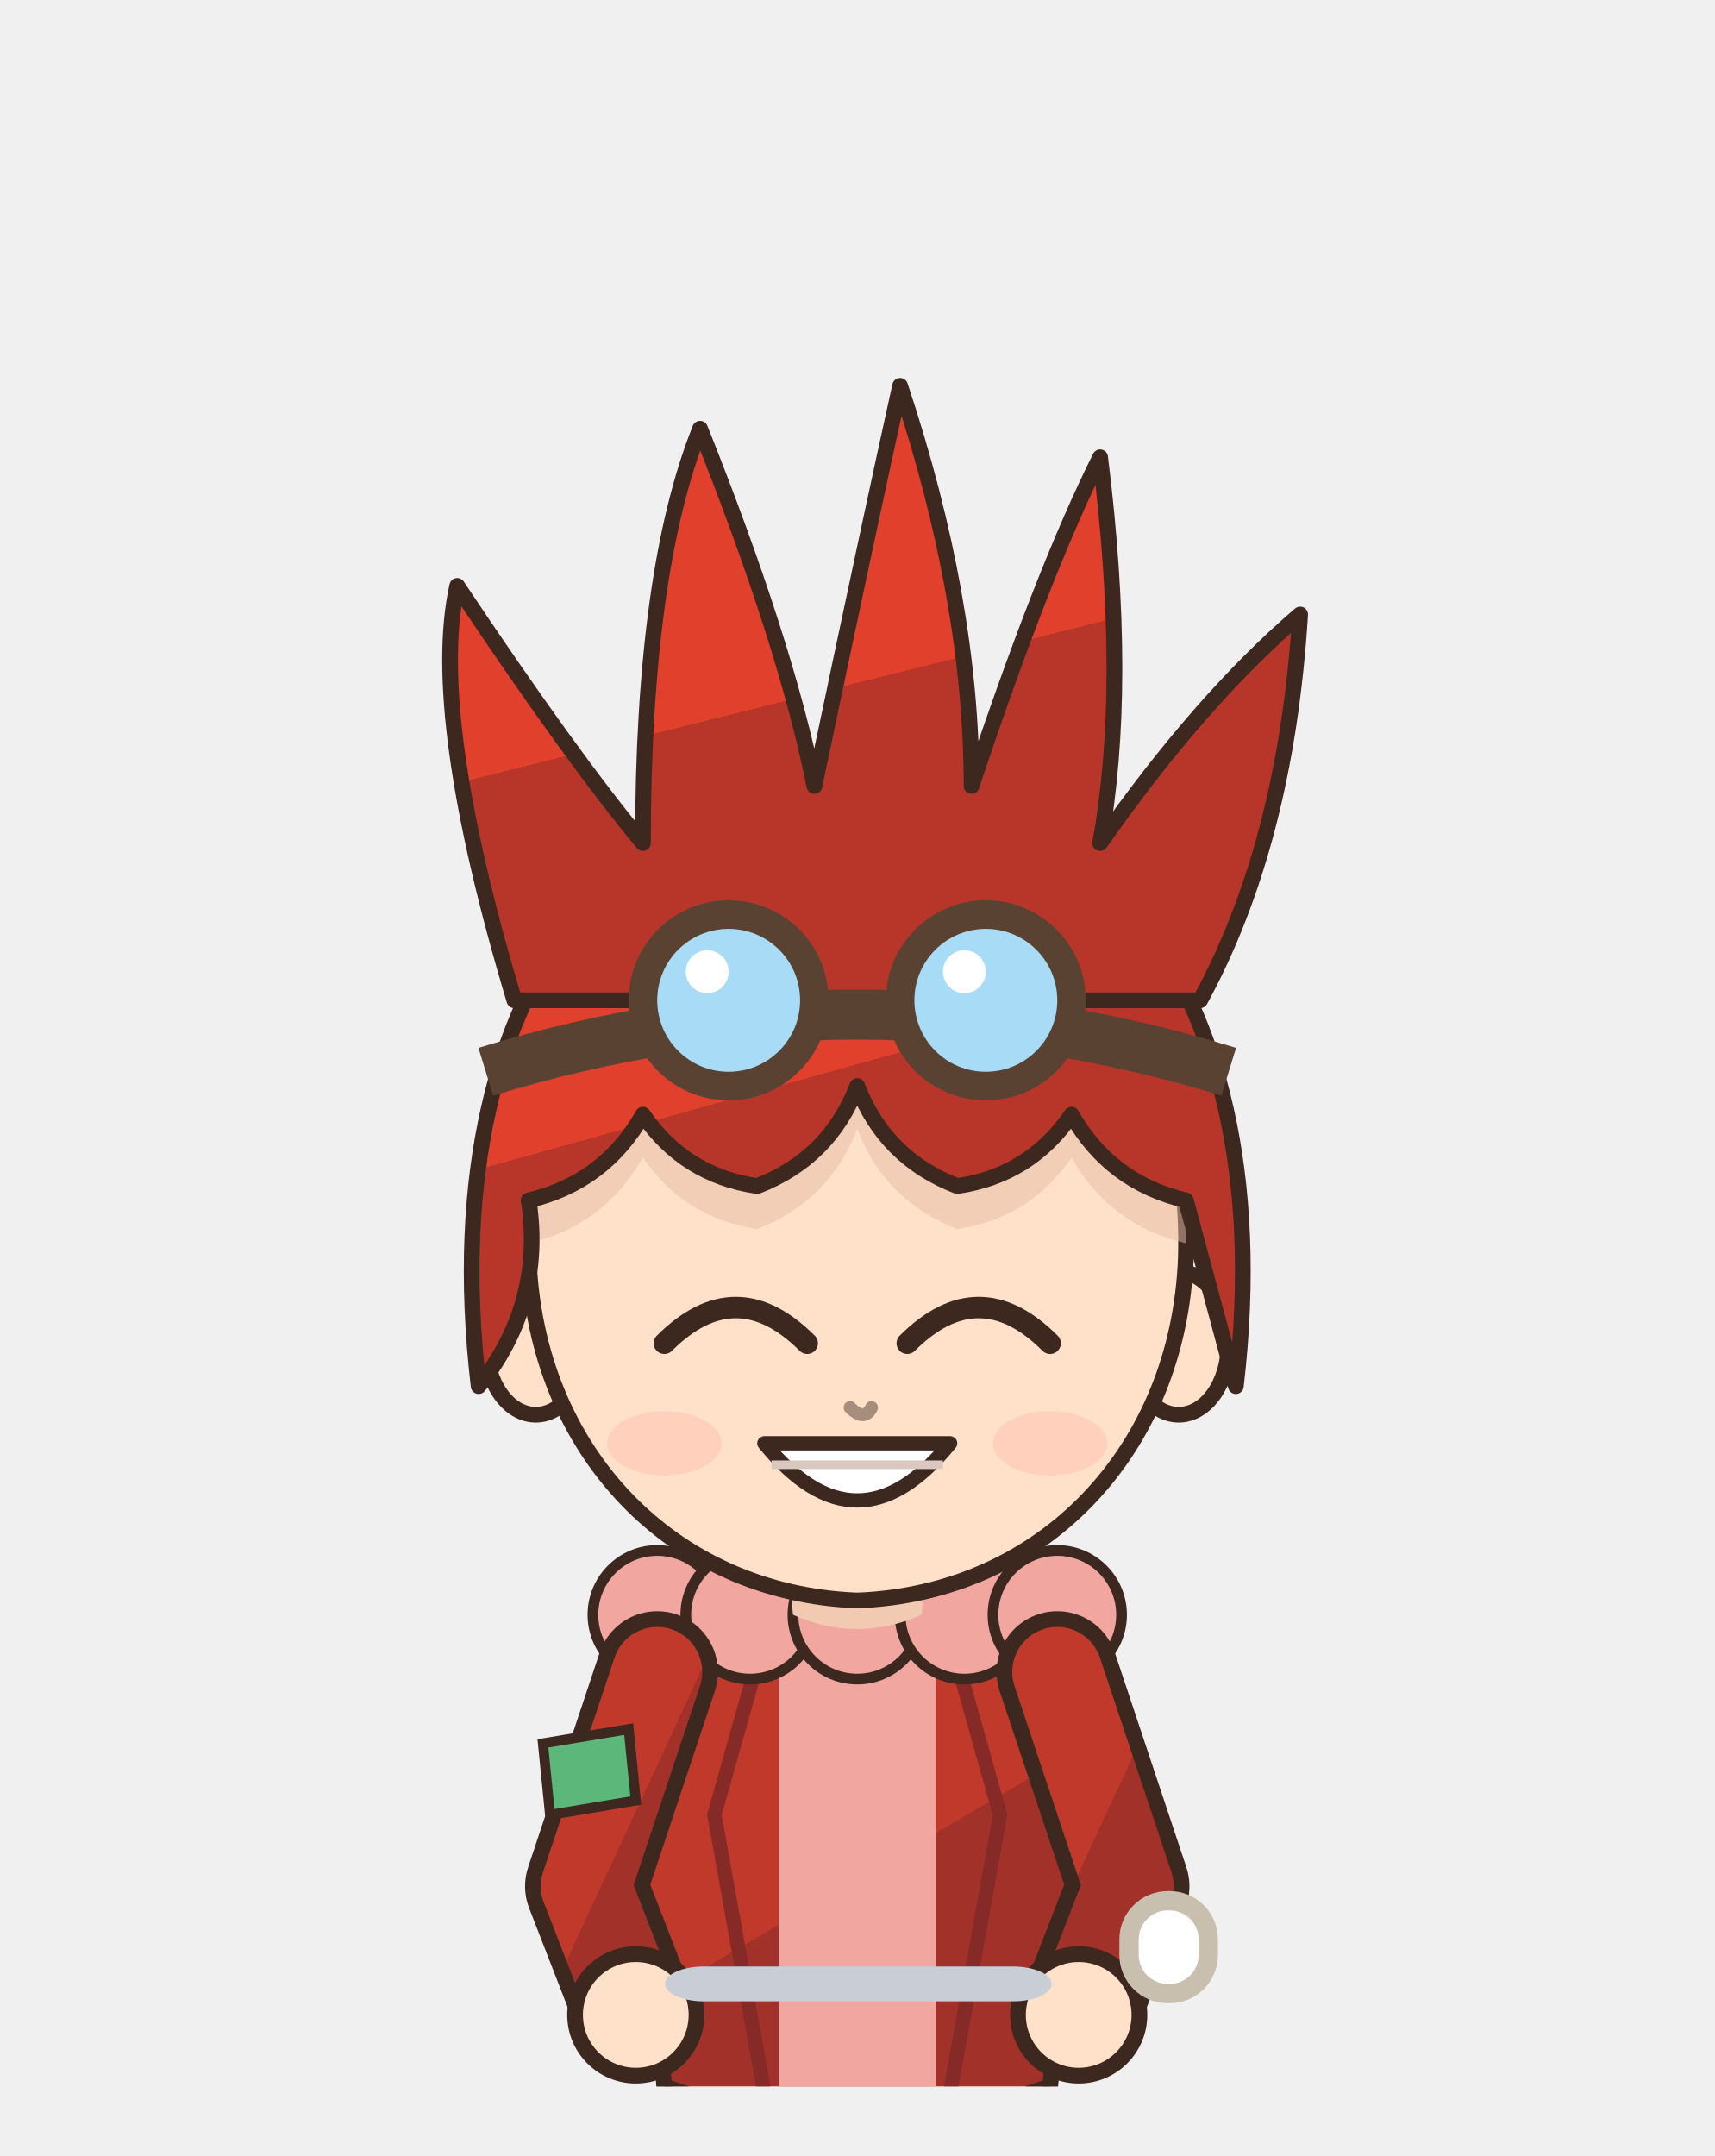
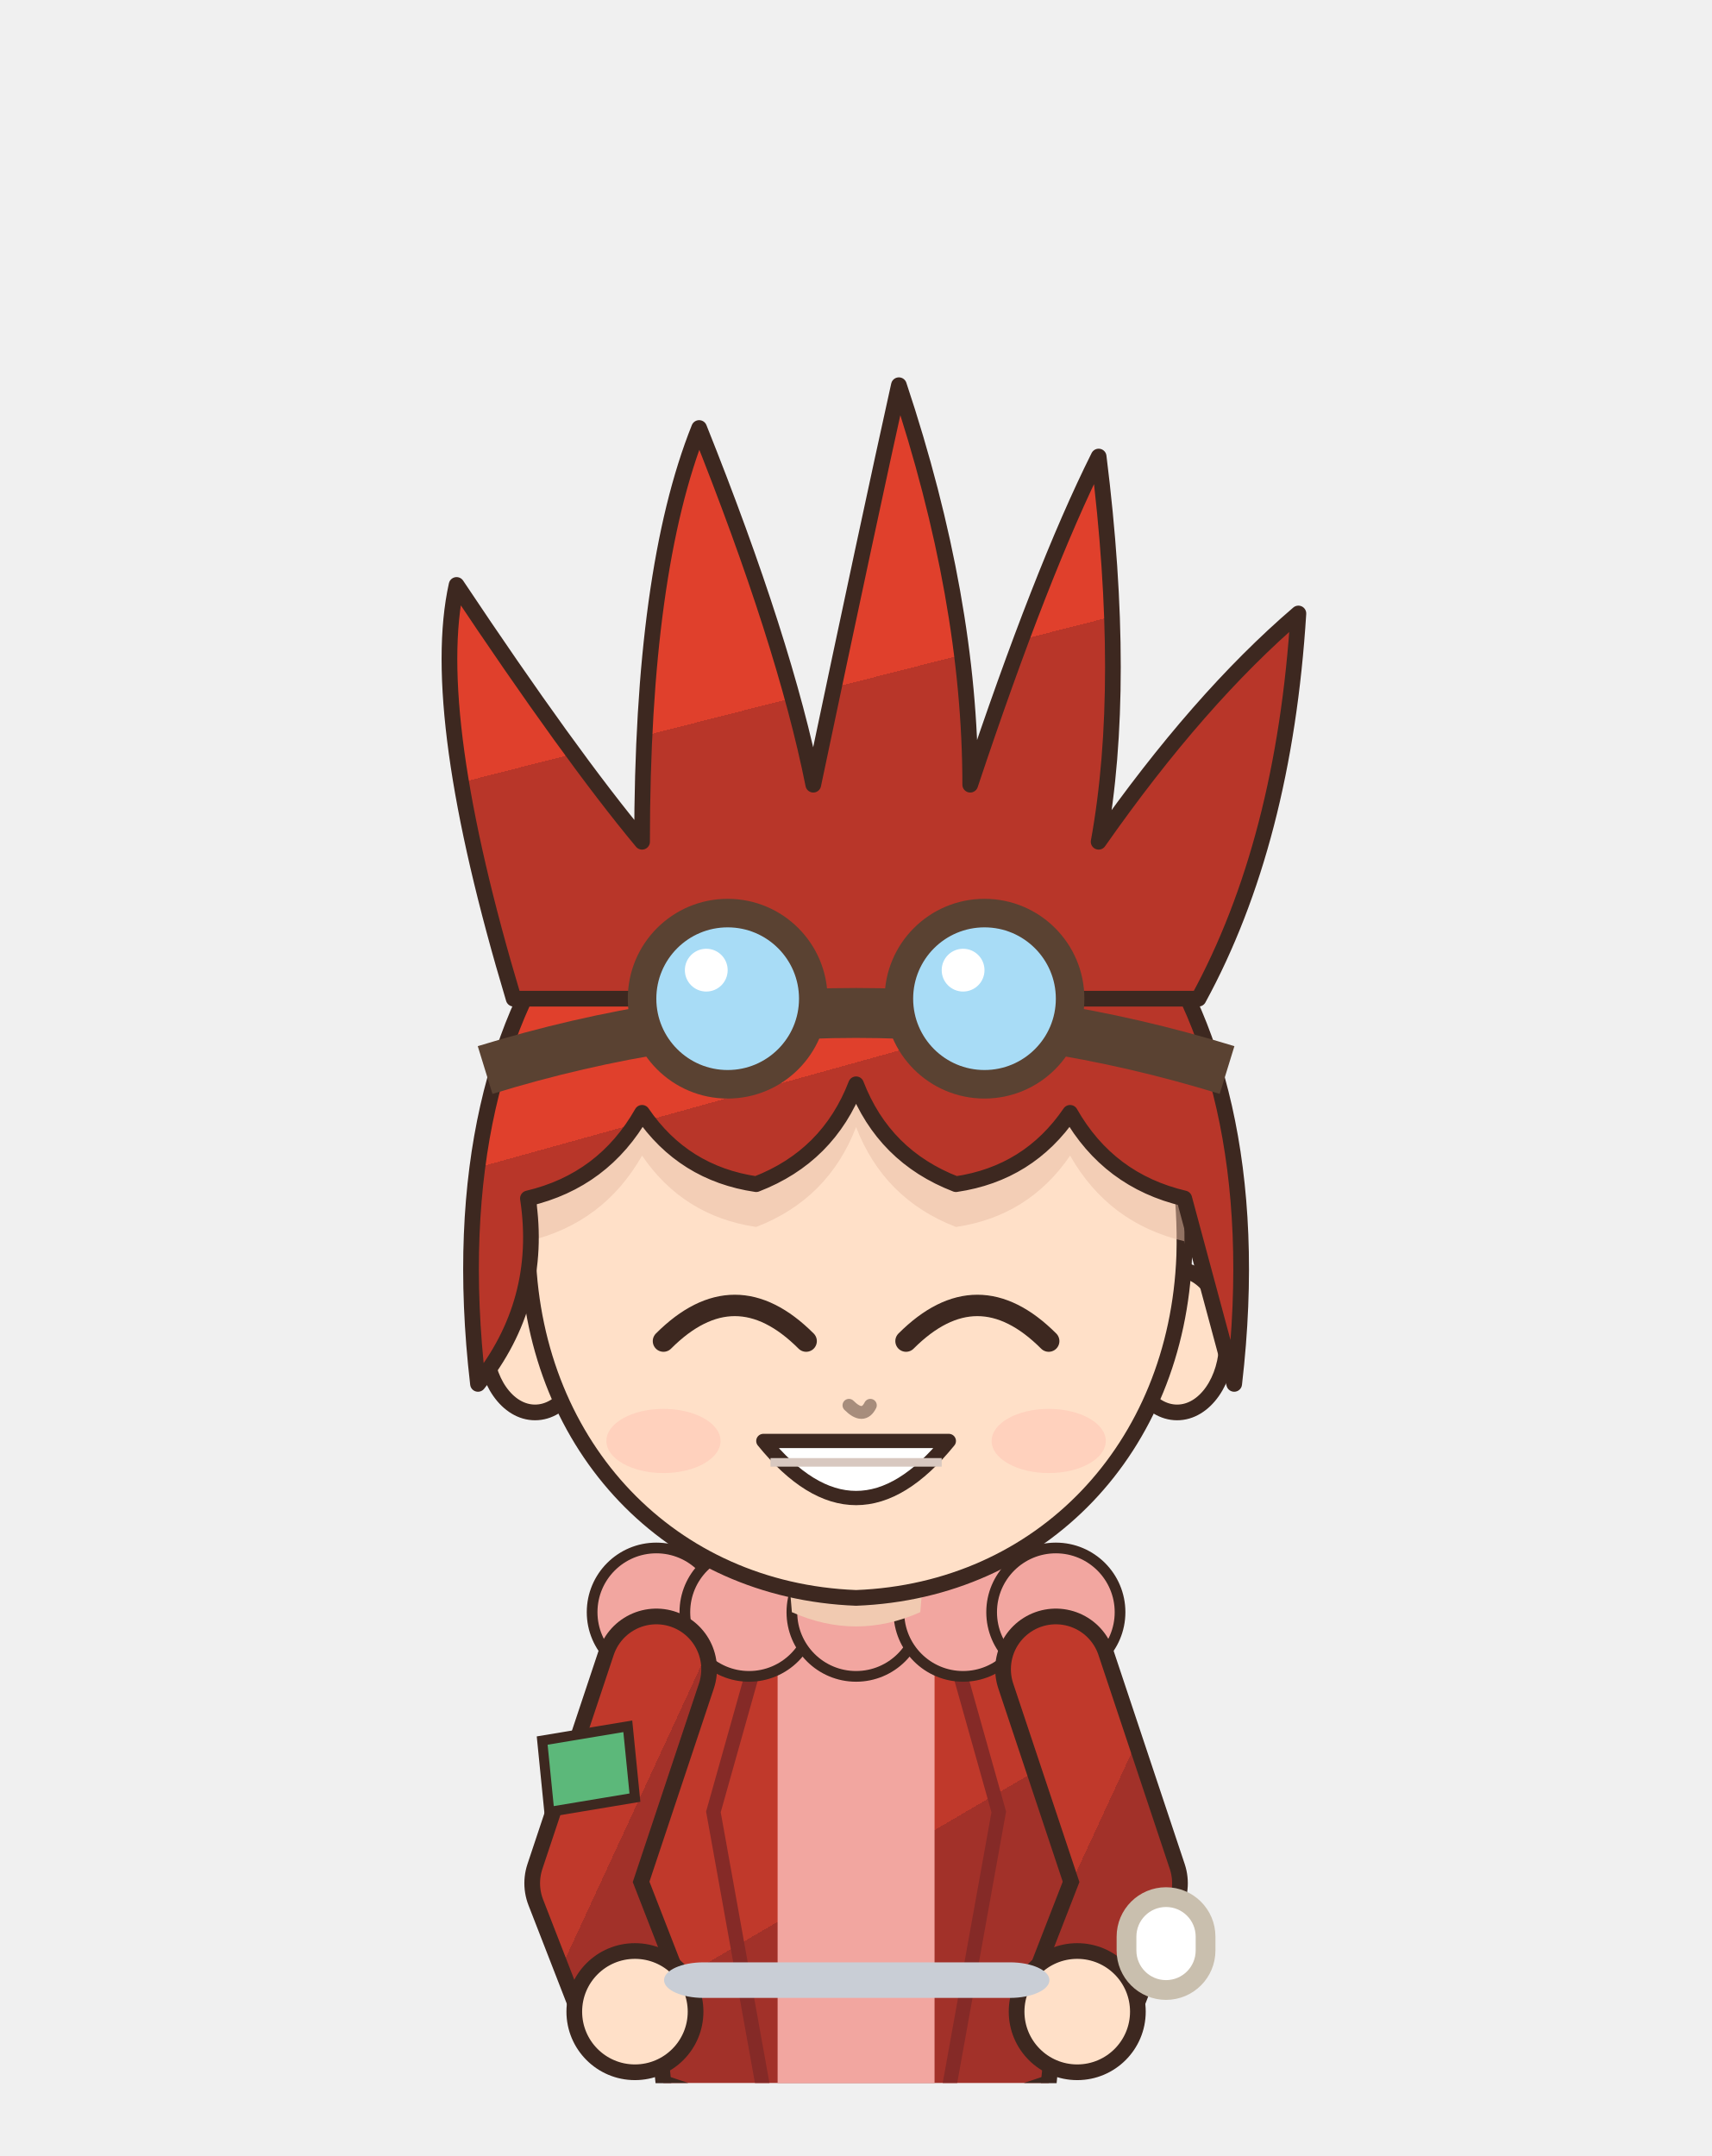
- <svg xmlns="http://www.w3.org/2000/svg" viewBox="990.0 302.5 88.7 111.5" width="88.7" height="111.5">
-   <svg x="990.0" y="302.5" viewBox="-120 -180 240 292" width="88.683" height="107.898">
+ <svg xmlns="http://www.w3.org/2000/svg" viewBox="988.7 304.9 86.6 109.1" width="86.6" height="109.1">
+   <svg x="988.7" y="304.9" viewBox="-120 -180 240 292" width="86.634" height="105.405">
    <defs>
      <linearGradient id="hair65" x1="0" y1="0" x2=".35" y2="1">
        <stop offset="0" stop-color="#e0402c" />
        <stop offset=".58" stop-color="#e0402c" />
        <stop offset=".58" stop-color="#b83629" />
        <stop offset="1" stop-color="#b83629" />
      </linearGradient>
      <radialGradient id="skin65" cx=".4" cy=".32" r=".85">
        <stop offset="0" stop-color="#ffe0c8" />
        <stop offset=".84" stop-color="#ffe0c8" />
        <stop offset=".84" stop-color="#f1cab1" />
        <stop offset="1" stop-color="#f1cab1" />
      </radialGradient>
      <linearGradient id="cloth65" x1="0" y1="0" x2=".45" y2="1">
        <stop offset="0" stop-color="#c0392b" />
        <stop offset=".6" stop-color="#c0392b" />
        <stop offset=".6" stop-color="#a23129" />
        <stop offset="1" stop-color="#a23129" />
      </linearGradient>
      <linearGradient id="iris65" x1="0" y1="0" x2="0" y2="1">
        <stop offset="0" stop-color="#5a481a" />
        <stop offset=".5" stop-color="#c9a23a" />
        <stop offset="1" stop-color="#e1cb92" />
      </linearGradient>
      <linearGradient id="straw65" x1="0" y1="0" x2=".3" y2="1">
        <stop offset="0" stop-color="#ffe39a" />
        <stop offset=".58" stop-color="#ffe39a" />
        <stop offset=".58" stop-color="#e9b456" />
        <stop offset="1" stop-color="#e9b456" />
      </linearGradient>
      <clipPath id="face65">
        <path d="M -46,-4 C -47,-38 -25,-55 0,-55 C 25,-55 47,-38 46,-4 C 45,23 26,43 0,44 C -26,43 -45,23 -46,-4 Z" />
      </clipPath>
    </defs>
    <rect x="-23" y="118" width="20" height="84" rx="8" fill="#2b2a38" stroke="#3d2820" stroke-width="2.2" stroke-linejoin="round" />
    <ellipse cx="-13" cy="205" rx="14" ry="7" fill="#3a2a24" stroke="#3d2820" stroke-width="2.2" stroke-linejoin="round" />
    <rect x="3" y="118" width="20" height="84" rx="8" fill="#2b2a38" stroke="#3d2820" stroke-width="2.2" stroke-linejoin="round" />
    <ellipse cx="13" cy="205" rx="14" ry="7" fill="#3a2a24" stroke="#3d2820" stroke-width="2.2" stroke-linejoin="round" />
    <path d="M -30,50 C -34,68 -28,94 -26,124 L 26,124 C 28,94 34,68 30,50 C 18,40 -18,40 -30,50 Z" fill="url(#cloth65)" stroke="#3d2820" stroke-width="2.2" stroke-linejoin="round" />
    <path d="M -11,42 L 11,42 L 11,124 L -11,124 Z" fill="#f2a6a0" />
    <path d="M -11,42 L -20,74 L -11,124 M 11,42 L 20,74 L 11,124" stroke="#852a27" stroke-width="2" fill="none" />
    <circle cx="-28" cy="46" r="9" fill="#f2a6a0" stroke="#3d2820" stroke-width="1.5" />
    <circle cx="-15" cy="46" r="9" fill="#f2a6a0" stroke="#3d2820" stroke-width="1.5" />
    <circle cx="0" cy="46" r="9" fill="#f2a6a0" stroke="#3d2820" stroke-width="1.5" />
    <circle cx="15" cy="46" r="9" fill="#f2a6a0" stroke="#3d2820" stroke-width="1.5" />
    <circle cx="28" cy="46" r="9" fill="#f2a6a0" stroke="#3d2820" stroke-width="1.5" />
    <path d="M -27,112 L -36,176 L -10,176 L -9,118 Z M 27,112 L 36,176 L 10,176 L 9,118 Z" fill="url(#cloth65)" stroke="#3d2820" stroke-width="2.2" stroke-linejoin="round" />
    <path d="M -28,54 L -38,84 L -31,102" stroke="#3d2820" stroke-width="17" fill="none" stroke-linecap="round" stroke-linejoin="round" />
    <path d="M -28,54 L -38,84 L -31,102" stroke="url(#cloth65)" stroke-width="12.6" fill="none" stroke-linecap="round" stroke-linejoin="round" />
    <path d="M 28,54 L 38,84 L 31,102" stroke="#3d2820" stroke-width="17" fill="none" stroke-linecap="round" stroke-linejoin="round" />
    <path d="M 28,54 L 38,84 L 31,102" stroke="url(#cloth65)" stroke-width="12.6" fill="none" stroke-linecap="round" stroke-linejoin="round" />
    <circle cx="-31" cy="102" r="8.5" fill="url(#skin65)" stroke="#3d2820" stroke-width="2.2" />
    <circle cx="31" cy="102" r="8.5" fill="url(#skin65)" stroke="#3d2820" stroke-width="2.2" />
    <path d="M -44,64 L -32,62 L -31,72 L -43,74 Z" fill="#5cb87a" stroke="#3d2820" stroke-width="1.4" />
    <path d="M -10,34 L 10,34 L 9,46 Q 0,50 -9,46 Z" fill="#f1cab1" />
    <ellipse cx="-45" cy="8" rx="7" ry="10" fill="url(#skin65)" stroke="#3d2820" stroke-width="2.2" stroke-linejoin="round" />
    <ellipse cx="45" cy="8" rx="7" ry="10" fill="url(#skin65)" stroke="#3d2820" stroke-width="2.2" stroke-linejoin="round" />
    <path d="M -46,-4 C -47,-38 -25,-55 0,-55 C 25,-55 47,-38 46,-4 C 45,23 26,43 0,44 C -26,43 -45,23 -46,-4 Z" fill="url(#skin65)" stroke="#3d2820" stroke-width="2.2" stroke-linejoin="round" />
    <g clip-path="url(#face65)">
      <path d="M -53,14 C -60,-46 -28,-72 0,-72 C 28,-72 60,-46 53,14 L 46,-12 Q 35.4,-14.5 30,-24 Q 24.2,-15.5 14,-14 Q 3.9,-17.9 0,-28 Q -3.9,-17.9 -14,-14 Q -24.2,-15.5 -30,-24 Q -35.4,-14.5 -46,-12 Q -43.8,2.5 -53,14 Z" transform="translate(0,6)" fill="#e7bca4" opacity=".5" />
    </g>
    <path d="M -27,8 Q -17,-2 -7,8" stroke="#3d2820" stroke-width="3" fill="none" stroke-linecap="round" />
    <path d="M 7,8 Q 17,-2 27,8" stroke="#3d2820" stroke-width="3" fill="none" stroke-linecap="round" />
    <path d="M -13,22 Q 0,38 13,22 Z" fill="#ffffff" stroke="#3d2820" stroke-width="2" stroke-linejoin="round" />
    <path d="M -12,25 L 12,25" stroke="#d8c8c0" stroke-width="1.2" />
    <ellipse cx="-27" cy="22" rx="8" ry="4.5" fill="#ff8c8c" opacity="0.18" />
    <ellipse cx="27" cy="22" rx="8" ry="4.5" fill="#ff8c8c" opacity="0.18" />
    <path d="M -1,17 Q 1,19 2,17" stroke="#a78d7c" stroke-width="1.8" fill="none" stroke-linecap="round" />
    <path d="M -53,14 C -60,-46 -28,-72 0,-72 C 28,-72 60,-46 53,14 L 46,-12 Q 35.4,-14.5 30,-24 Q 24.2,-15.5 14,-14 Q 3.9,-17.9 0,-28 Q -3.9,-17.9 -14,-14 Q -24.2,-15.5 -30,-24 Q -35.4,-14.5 -46,-12 Q -43.8,2.5 -53,14 Z" fill="url(#hair65)" stroke="#3d2820" stroke-width="2.2" stroke-linejoin="round" />
    <path d="M -48,-40 Q -60,-80 -56,-98 Q -40,-74 -30,-62 Q -30,-100 -22,-120 Q -10,-90 -6,-70 Q 2,-108 6,-126 Q 16,-96 16,-70 Q 26,-100 34,-116 Q 38,-84 34,-62 Q 48,-82 62,-94 Q 60,-62 48,-40 Z" fill="url(#hair65)" stroke="#3d2820" stroke-width="2.2" stroke-linejoin="round" />
    <path d="M -52,-30 Q 0,-46 52,-30" stroke="#5a4232" stroke-width="7" fill="none" />
    <circle cx="-18" cy="-40" r="12" fill="#a8dcf6" stroke="#5a4232" stroke-width="4" />
    <circle cx="-21" cy="-44" r="3" fill="#ffffff" />
    <circle cx="18" cy="-40" r="12" fill="#a8dcf6" stroke="#5a4232" stroke-width="4" />
    <circle cx="15" cy="-44" r="3" fill="#ffffff" />
  </svg>
-   <rect x="1024.4" y="404.2" width="20.0" height="1.8" rx="2" fill="#c9ced6" />
-   <rect x="1048.4" y="400.8" width="4.1" height="4.8" rx="2" fill="#ffffff" stroke="#c9bfae" />
+   <rect x="1022.3" y="404.2" width="19.5" height="1.8" rx="2" fill="#c9ced6" />
+   <rect x="1045.7" y="400.9" width="4.0" height="4.7" rx="2" fill="#ffffff" stroke="#c9bfae" />
</svg>
